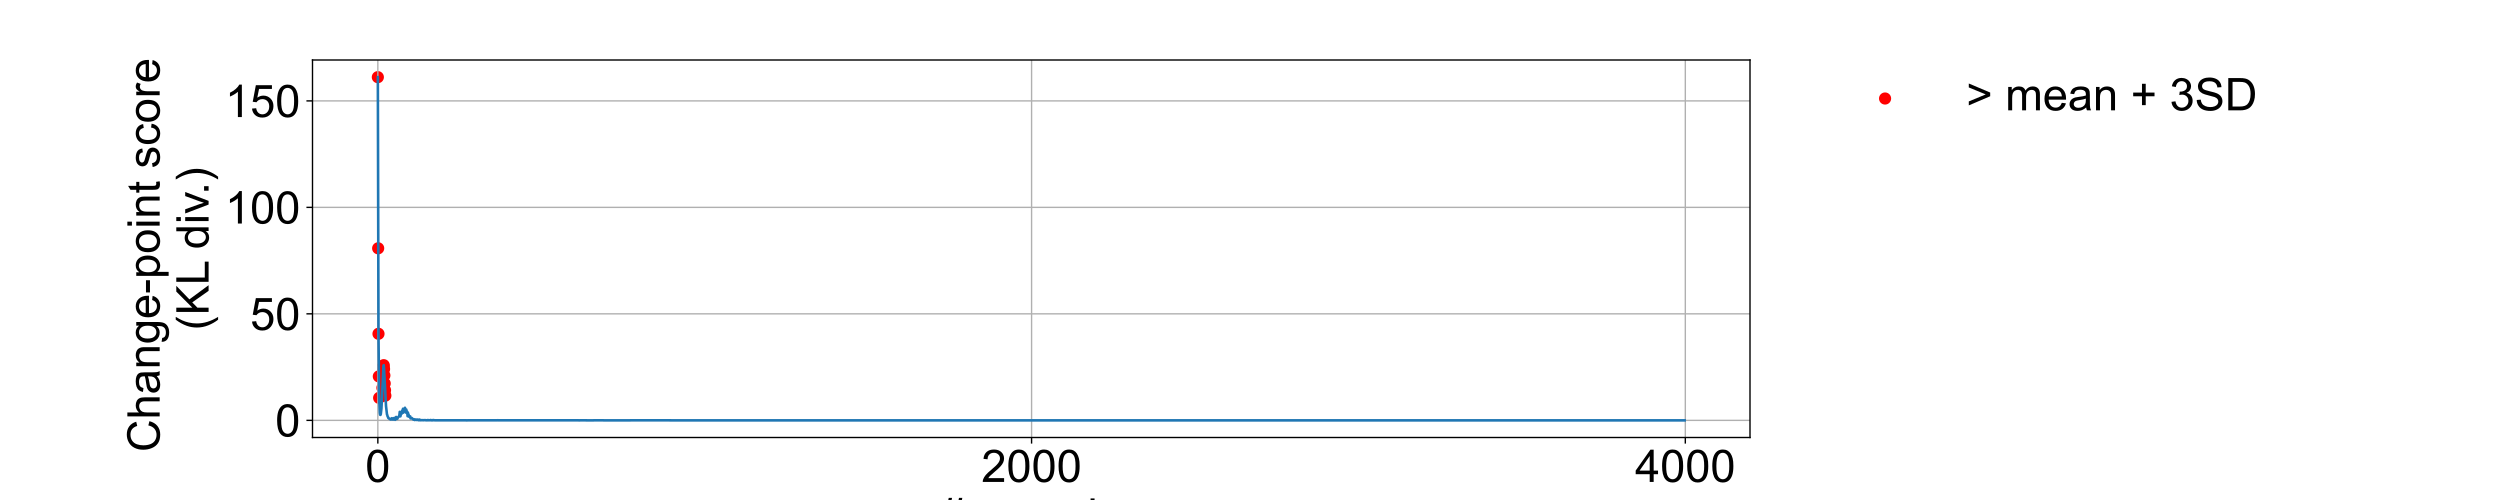
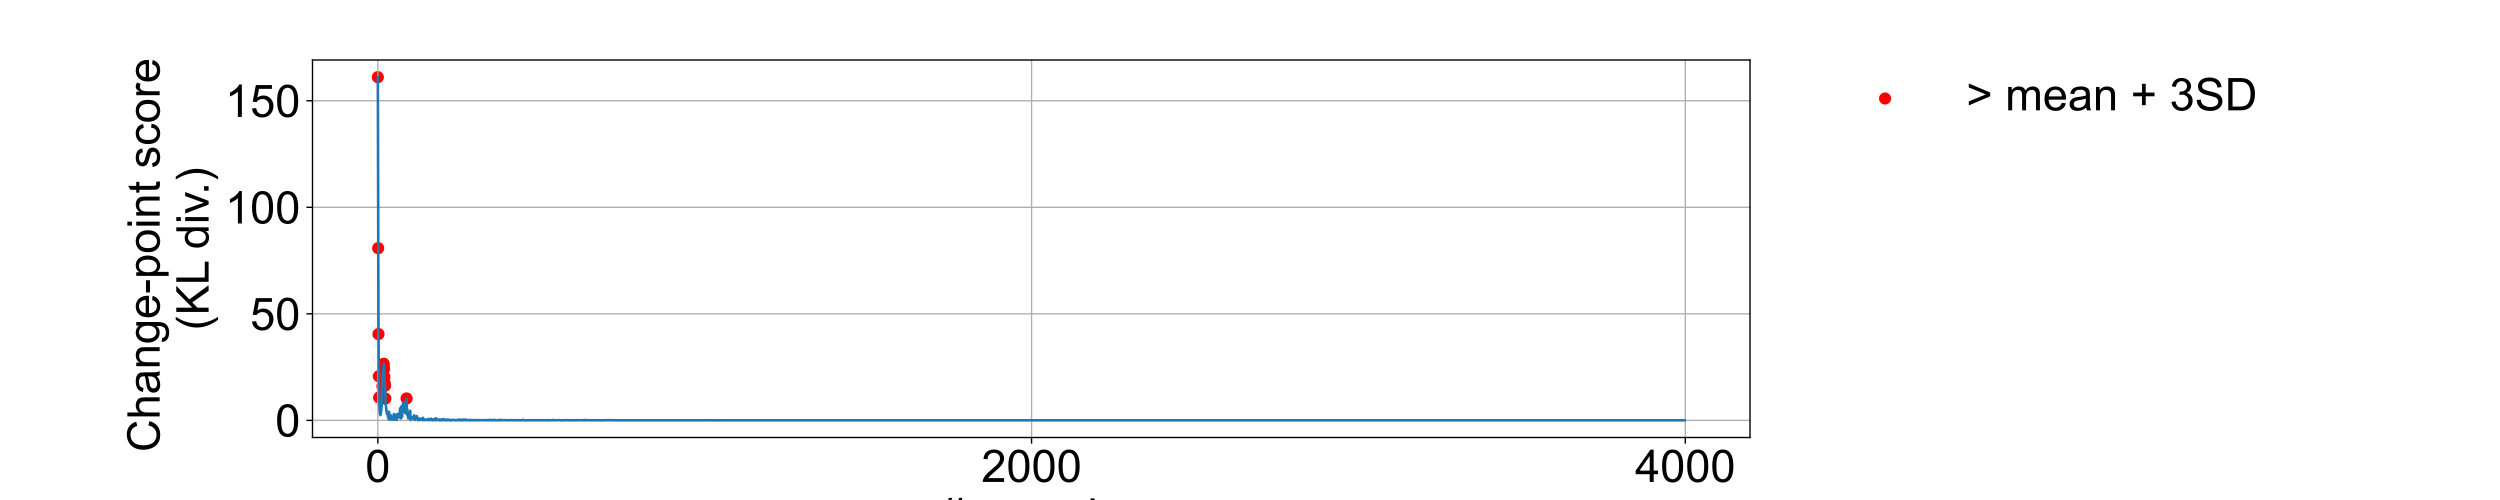
<svg xmlns="http://www.w3.org/2000/svg" xmlns:xlink="http://www.w3.org/1999/xlink" height="288pt" version="1.1" viewBox="0 0 1440 288" width="1440pt">
  <defs>
    <style type="text/css">
*{stroke-linecap:butt;stroke-linejoin:round;}
  </style>
  </defs>
  <g id="figure_1">
    <g id="patch_1">
      <path d="M 0 288  L 1440 288  L 1440 0  L 0 0  z " style="fill:#ffffff;" />
    </g>
    <g id="axes_1">
      <g id="patch_2">
        <path d="M 180 252  L 1008 252  L 1008 34.56  L 180 34.56  z " style="fill:#ffffff;" />
      </g>
      <g id="PathCollection_1">
        <defs>
-           <path d="M 0 3  C 0.796 3 1.559 2.684 2.121 2.121  C 2.684 1.559 3 0.796 3 0  C 3 -0.796 2.684 -1.559 2.121 -2.121  C 1.559 -2.684 0.796 -3 0 -3  C -0.796 -3 -1.559 -2.684 -2.121 -2.121  C -2.684 -1.559 -3 -0.796 -3 0  C -3 0.796 -2.684 1.559 -2.121 2.121  C -1.559 2.684 -0.796 3 0 3  z " id="m1f4deee5d9" style="stroke:#ff0000;" />
+           <path d="M 0 3  C 0.796 3 1.559 2.684 2.121 2.121  C 2.684 1.559 3 0.796 3 0  C 3 -0.796 2.684 -1.559 2.121 -2.121  C 1.559 -2.684 0.796 -3 0 -3  C -0.796 -3 -1.559 -2.684 -2.121 -2.121  C -2.684 -1.559 -3 -0.796 -3 0  C -3 0.796 -2.684 1.559 -2.121 2.121  C -1.559 2.684 -0.796 3 0 3  z " id="m6c3c8e8c90" style="stroke:#ff0000;" />
        </defs>
-         <g clip-path="url(#p68d22c31be)">
-           <use style="fill:#ff0000;stroke:#ff0000;" x="217.636" xlink:href="#m1f4deee5d9" y="44.444" />
-           <use style="fill:#ff0000;stroke:#ff0000;" x="217.825" xlink:href="#m1f4deee5d9" y="143.018" />
-           <use style="fill:#ff0000;stroke:#ff0000;" x="218.013" xlink:href="#m1f4deee5d9" y="192.266" />
-           <use style="fill:#ff0000;stroke:#ff0000;" x="218.201" xlink:href="#m1f4deee5d9" y="216.808" />
-           <use style="fill:#ff0000;stroke:#ff0000;" x="218.389" xlink:href="#m1f4deee5d9" y="229.186" />
-           <use style="fill:#ff0000;stroke:#ff0000;" x="220.084" xlink:href="#m1f4deee5d9" y="227.926" />
-           <use style="fill:#ff0000;stroke:#ff0000;" x="220.272" xlink:href="#m1f4deee5d9" y="223.402" />
-           <use style="fill:#ff0000;stroke:#ff0000;" x="220.461" xlink:href="#m1f4deee5d9" y="217.902" />
-           <use style="fill:#ff0000;stroke:#ff0000;" x="220.649" xlink:href="#m1f4deee5d9" y="213.09" />
-           <use style="fill:#ff0000;stroke:#ff0000;" x="220.837" xlink:href="#m1f4deee5d9" y="210.778" />
-           <use style="fill:#ff0000;stroke:#ff0000;" x="221.025" xlink:href="#m1f4deee5d9" y="210.352" />
-           <use style="fill:#ff0000;stroke:#ff0000;" x="221.214" xlink:href="#m1f4deee5d9" y="212.562" />
-           <use style="fill:#ff0000;stroke:#ff0000;" x="221.402" xlink:href="#m1f4deee5d9" y="216.247" />
-           <use style="fill:#ff0000;stroke:#ff0000;" x="221.59" xlink:href="#m1f4deee5d9" y="220.877" />
-           <use style="fill:#ff0000;stroke:#ff0000;" x="221.778" xlink:href="#m1f4deee5d9" y="224.738" />
-           <use style="fill:#ff0000;stroke:#ff0000;" x="221.967" xlink:href="#m1f4deee5d9" y="227.887" />
+         <g clip-path="url(#p36cbaf85c1)">
+           <use style="fill:#ff0000;stroke:#ff0000;" x="217.636" xlink:href="#m6c3c8e8c90" y="44.444" />
+           <use style="fill:#ff0000;stroke:#ff0000;" x="217.825" xlink:href="#m6c3c8e8c90" y="142.935" />
+           <use style="fill:#ff0000;stroke:#ff0000;" x="218.013" xlink:href="#m6c3c8e8c90" y="192.443" />
+           <use style="fill:#ff0000;stroke:#ff0000;" x="218.201" xlink:href="#m6c3c8e8c90" y="216.725" />
+           <use style="fill:#ff0000;stroke:#ff0000;" x="218.389" xlink:href="#m6c3c8e8c90" y="228.994" />
+           <use style="fill:#ff0000;stroke:#ff0000;" x="220.084" xlink:href="#m6c3c8e8c90" y="229.238" />
+           <use style="fill:#ff0000;stroke:#ff0000;" x="220.272" xlink:href="#m6c3c8e8c90" y="222.426" />
+           <use style="fill:#ff0000;stroke:#ff0000;" x="220.461" xlink:href="#m6c3c8e8c90" y="214.33" />
+           <use style="fill:#ff0000;stroke:#ff0000;" x="220.649" xlink:href="#m6c3c8e8c90" y="213.734" />
+           <use style="fill:#ff0000;stroke:#ff0000;" x="220.837" xlink:href="#m6c3c8e8c90" y="210.838" />
+           <use style="fill:#ff0000;stroke:#ff0000;" x="221.025" xlink:href="#m6c3c8e8c90" y="209.532" />
+           <use style="fill:#ff0000;stroke:#ff0000;" x="221.214" xlink:href="#m6c3c8e8c90" y="212.41" />
+           <use style="fill:#ff0000;stroke:#ff0000;" x="221.402" xlink:href="#m6c3c8e8c90" y="217.112" />
+           <use style="fill:#ff0000;stroke:#ff0000;" x="221.59" xlink:href="#m6c3c8e8c90" y="220.729" />
+           <use style="fill:#ff0000;stroke:#ff0000;" x="221.778" xlink:href="#m6c3c8e8c90" y="222.172" />
+           <use style="fill:#ff0000;stroke:#ff0000;" x="221.967" xlink:href="#m6c3c8e8c90" y="229.56" />
+           <use style="fill:#ff0000;stroke:#ff0000;" x="234.205" xlink:href="#m6c3c8e8c90" y="229.518" />
        </g>
      </g>
      <g id="matplotlib.axis_1">
        <g id="xtick_1">
          <g id="line2d_1">
-             <path clip-path="url(#p68d22c31be)" d="M 217.636 252  L 217.636 34.56  " style="fill:none;stroke:#b0b0b0;stroke-linecap:square;stroke-width:0.8;" />
+             <path clip-path="url(#p36cbaf85c1)" d="M 217.636 252  L 217.636 34.56  " style="fill:none;stroke:#b0b0b0;stroke-linecap:square;stroke-width:0.8;" />
          </g>
          <g id="line2d_2">
            <defs>
-               <path d="M 0 0  L 0 3.5  " id="m9a2e976375" style="stroke:#000000;stroke-width:0.8;" />
-             </defs>
-             <g>
-               <use style="stroke:#000000;stroke-width:0.8;" x="217.636" xlink:href="#m9a2e976375" y="252" />
+               <path d="M 0 0  L 0 3.5  " id="mf95743e857" style="stroke:#000000;stroke-width:0.8;" />
+             </defs>
+             <g>
+               <use style="stroke:#000000;stroke-width:0.8;" x="217.636" xlink:href="#mf95743e857" y="252" />
            </g>
          </g>
          <g id="text_1">
            <defs>
              <path d="M 4.156 35.297  Q 4.156 48 6.766 55.734  Q 9.375 63.484 14.516 67.672  Q 19.672 71.875 27.484 71.875  Q 33.25 71.875 37.594 69.547  Q 41.938 67.234 44.766 62.859  Q 47.609 58.5 49.219 52.219  Q 50.828 45.953 50.828 35.297  Q 50.828 22.703 48.234 14.969  Q 45.656 7.234 40.5 3  Q 35.359 -1.219 27.484 -1.219  Q 17.141 -1.219 11.234 6.203  Q 4.156 15.141 4.156 35.297  z M 13.188 35.297  Q 13.188 17.672 17.312 11.828  Q 21.438 6 27.484 6  Q 33.547 6 37.672 11.859  Q 41.797 17.719 41.797 35.297  Q 41.797 52.984 37.672 58.781  Q 33.547 64.594 27.391 64.594  Q 21.344 64.594 17.719 59.469  Q 13.188 52.938 13.188 35.297  z " id="ArialMT-48" />
            </defs>
            <g transform="translate(210.4071 277.6103)scale(0.26 -0.26)">
              <use xlink:href="#ArialMT-48" />
            </g>
          </g>
        </g>
        <g id="xtick_2">
          <g id="line2d_3">
-             <path clip-path="url(#p68d22c31be)" d="M 594.188 252  L 594.188 34.56  " style="fill:none;stroke:#b0b0b0;stroke-linecap:square;stroke-width:0.8;" />
+             <path clip-path="url(#p36cbaf85c1)" d="M 594.188 252  L 594.188 34.56  " style="fill:none;stroke:#b0b0b0;stroke-linecap:square;stroke-width:0.8;" />
          </g>
          <g id="line2d_4">
            <g>
-               <use style="stroke:#000000;stroke-width:0.8;" x="594.188" xlink:href="#m9a2e976375" y="252" />
+               <use style="stroke:#000000;stroke-width:0.8;" x="594.188" xlink:href="#mf95743e857" y="252" />
            </g>
          </g>
          <g id="text_2">
            <defs>
              <path d="M 50.344 8.453  L 50.344 0  L 3.031 0  Q 2.938 3.172 4.047 6.109  Q 5.859 10.938 9.828 15.625  Q 13.812 20.312 21.344 26.469  Q 33.016 36.031 37.109 41.625  Q 41.219 47.219 41.219 52.203  Q 41.219 57.422 37.469 61  Q 33.734 64.594 27.734 64.594  Q 21.391 64.594 17.578 60.781  Q 13.766 56.984 13.719 50.25  L 4.688 51.172  Q 5.609 61.281 11.656 66.578  Q 17.719 71.875 27.938 71.875  Q 38.234 71.875 44.234 66.156  Q 50.25 60.453 50.25 52  Q 50.25 47.703 48.484 43.547  Q 46.734 39.406 42.656 34.812  Q 38.578 30.219 29.109 22.219  Q 21.188 15.578 18.938 13.203  Q 16.703 10.844 15.234 8.453  z " id="ArialMT-50" />
            </defs>
            <g transform="translate(565.2714 277.6103)scale(0.26 -0.26)">
              <use xlink:href="#ArialMT-50" />
              <use x="55.615" xlink:href="#ArialMT-48" />
              <use x="111.23" xlink:href="#ArialMT-48" />
              <use x="166.846" xlink:href="#ArialMT-48" />
            </g>
          </g>
        </g>
        <g id="xtick_3">
          <g id="line2d_5">
-             <path clip-path="url(#p68d22c31be)" d="M 970.74 252  L 970.74 34.56  " style="fill:none;stroke:#b0b0b0;stroke-linecap:square;stroke-width:0.8;" />
+             <path clip-path="url(#p36cbaf85c1)" d="M 970.74 252  L 970.74 34.56  " style="fill:none;stroke:#b0b0b0;stroke-linecap:square;stroke-width:0.8;" />
          </g>
          <g id="line2d_6">
            <g>
-               <use style="stroke:#000000;stroke-width:0.8;" x="970.74" xlink:href="#m9a2e976375" y="252" />
+               <use style="stroke:#000000;stroke-width:0.8;" x="970.74" xlink:href="#mf95743e857" y="252" />
            </g>
          </g>
          <g id="text_3">
            <defs>
              <path d="M 32.328 0  L 32.328 17.141  L 1.266 17.141  L 1.266 25.203  L 33.938 71.578  L 41.109 71.578  L 41.109 25.203  L 50.781 25.203  L 50.781 17.141  L 41.109 17.141  L 41.109 0  z M 32.328 25.203  L 32.328 57.469  L 9.906 25.203  z " id="ArialMT-52" />
            </defs>
            <g transform="translate(941.8233 277.6103)scale(0.26 -0.26)">
              <use xlink:href="#ArialMT-52" />
              <use x="55.615" xlink:href="#ArialMT-48" />
              <use x="111.23" xlink:href="#ArialMT-48" />
              <use x="166.846" xlink:href="#ArialMT-48" />
            </g>
          </g>
        </g>
        <g id="text_4">
          <defs>
            <path d="M 5.031 -1.219  L 9.281 19.578  L 1.031 19.578  L 1.031 26.859  L 10.75 26.859  L 14.359 44.578  L 1.031 44.578  L 1.031 51.859  L 15.828 51.859  L 20.062 72.797  L 27.391 72.797  L 23.141 51.859  L 38.531 51.859  L 42.781 72.797  L 50.141 72.797  L 45.906 51.859  L 54.344 51.859  L 54.344 44.578  L 44.438 44.578  L 40.766 26.859  L 54.344 26.859  L 54.344 19.578  L 39.312 19.578  L 35.062 -1.219  L 27.734 -1.219  L 31.938 19.578  L 16.609 19.578  L 12.359 -1.219  z M 18.062 26.859  L 33.406 26.859  L 37.062 44.578  L 21.688 44.578  z " id="ArialMT-35" />
            <path id="ArialMT-32" />
            <path d="M 3.078 15.484  L 11.766 16.844  Q 12.5 11.625 15.844 8.844  Q 19.188 6.062 25.203 6.062  Q 31.25 6.062 34.172 8.516  Q 37.109 10.984 37.109 14.312  Q 37.109 17.281 34.516 19  Q 32.719 20.172 25.531 21.969  Q 15.875 24.422 12.141 26.203  Q 8.406 27.984 6.469 31.125  Q 4.547 34.281 4.547 38.094  Q 4.547 41.547 6.125 44.5  Q 7.719 47.469 10.453 49.422  Q 12.5 50.922 16.031 51.969  Q 19.578 53.031 23.641 53.031  Q 29.734 53.031 34.344 51.266  Q 38.969 49.516 41.156 46.5  Q 43.359 43.5 44.188 38.484  L 35.594 37.312  Q 35.016 41.312 32.203 43.547  Q 29.391 45.797 24.266 45.797  Q 18.219 45.797 15.625 43.797  Q 13.031 41.797 13.031 39.109  Q 13.031 37.406 14.109 36.031  Q 15.188 34.625 17.484 33.688  Q 18.797 33.203 25.25 31.453  Q 34.578 28.953 38.25 27.359  Q 41.938 25.781 44.031 22.75  Q 46.141 19.734 46.141 15.234  Q 46.141 10.844 43.578 6.953  Q 41.016 3.078 36.172 0.953  Q 31.344 -1.172 25.25 -1.172  Q 15.141 -1.172 9.844 3.031  Q 4.547 7.234 3.078 15.484  z " id="ArialMT-115" />
            <path d="M 40.438 6.391  Q 35.547 2.25 31.031 0.531  Q 26.516 -1.172 21.344 -1.172  Q 12.797 -1.172 8.203 3  Q 3.609 7.172 3.609 13.672  Q 3.609 17.484 5.344 20.625  Q 7.078 23.781 9.891 25.688  Q 12.703 27.594 16.219 28.562  Q 18.797 29.25 24.031 29.891  Q 34.672 31.156 39.703 32.906  Q 39.75 34.719 39.75 35.203  Q 39.75 40.578 37.25 42.781  Q 33.891 45.75 27.25 45.75  Q 21.047 45.75 18.094 43.578  Q 15.141 41.406 13.719 35.891  L 5.125 37.062  Q 6.297 42.578 8.984 45.969  Q 11.672 49.359 16.75 51.188  Q 21.828 53.031 28.516 53.031  Q 35.156 53.031 39.297 51.469  Q 43.453 49.906 45.406 47.531  Q 47.359 45.172 48.141 41.547  Q 48.578 39.312 48.578 33.453  L 48.578 21.734  Q 48.578 9.469 49.141 6.219  Q 49.703 2.984 51.375 0  L 42.188 0  Q 40.828 2.734 40.438 6.391  z M 39.703 26.031  Q 34.906 24.078 25.344 22.703  Q 19.922 21.922 17.672 20.938  Q 15.438 19.969 14.203 18.094  Q 12.984 16.219 12.984 13.922  Q 12.984 10.406 15.641 8.062  Q 18.312 5.719 23.438 5.719  Q 28.516 5.719 32.469 7.938  Q 36.422 10.156 38.281 14.016  Q 39.703 17 39.703 22.797  z " id="ArialMT-97" />
            <path d="M 6.594 0  L 6.594 51.859  L 14.453 51.859  L 14.453 44.578  Q 16.891 48.391 20.938 50.703  Q 25 53.031 30.172 53.031  Q 35.938 53.031 39.625 50.641  Q 43.312 48.25 44.828 43.953  Q 50.984 53.031 60.844 53.031  Q 68.562 53.031 72.703 48.75  Q 76.859 44.484 76.859 35.594  L 76.859 0  L 68.109 0  L 68.109 32.672  Q 68.109 37.938 67.25 40.25  Q 66.406 42.578 64.156 43.984  Q 61.922 45.406 58.891 45.406  Q 53.422 45.406 49.797 41.766  Q 46.188 38.141 46.188 30.125  L 46.188 0  L 37.406 0  L 37.406 33.688  Q 37.406 39.547 35.25 42.469  Q 33.109 45.406 28.219 45.406  Q 24.516 45.406 21.359 43.453  Q 18.219 41.5 16.797 37.734  Q 15.375 33.984 15.375 26.906  L 15.375 0  z " id="ArialMT-109" />
            <path d="M 6.594 -19.875  L 6.594 51.859  L 14.594 51.859  L 14.594 45.125  Q 17.438 49.078 21 51.047  Q 24.562 53.031 29.641 53.031  Q 36.281 53.031 41.359 49.609  Q 46.438 46.188 49.016 39.953  Q 51.609 33.734 51.609 26.312  Q 51.609 18.359 48.75 11.984  Q 45.906 5.609 40.453 2.219  Q 35.016 -1.172 29 -1.172  Q 24.609 -1.172 21.109 0.688  Q 17.625 2.547 15.375 5.375  L 15.375 -19.875  z M 14.547 25.641  Q 14.547 15.625 18.594 10.844  Q 22.656 6.062 28.422 6.062  Q 34.281 6.062 38.453 11.016  Q 42.625 15.969 42.625 26.375  Q 42.625 36.281 38.547 41.203  Q 34.469 46.141 28.812 46.141  Q 23.188 46.141 18.859 40.891  Q 14.547 35.641 14.547 25.641  z " id="ArialMT-112" />
            <path d="M 6.391 0  L 6.391 71.578  L 15.188 71.578  L 15.188 0  z " id="ArialMT-108" />
            <path d="M 42.094 16.703  L 51.172 15.578  Q 49.031 7.625 43.219 3.219  Q 37.406 -1.172 28.375 -1.172  Q 17 -1.172 10.328 5.828  Q 3.656 12.844 3.656 25.484  Q 3.656 38.578 10.391 45.797  Q 17.141 53.031 27.875 53.031  Q 38.281 53.031 44.875 45.953  Q 51.469 38.875 51.469 26.031  Q 51.469 25.25 51.422 23.688  L 12.75 23.688  Q 13.234 15.141 17.578 10.594  Q 21.922 6.062 28.422 6.062  Q 33.25 6.062 36.672 8.594  Q 40.094 11.141 42.094 16.703  z M 13.234 30.906  L 42.188 30.906  Q 41.609 37.453 38.875 40.719  Q 34.672 45.797 27.984 45.797  Q 21.922 45.797 17.797 41.75  Q 13.672 37.703 13.234 30.906  z " id="ArialMT-101" />
          </defs>
          <g transform="translate(541.2545 305.705)scale(0.26 -0.26)">
            <use xlink:href="#ArialMT-35" />
            <use x="55.615" xlink:href="#ArialMT-32" />
            <use x="83.398" xlink:href="#ArialMT-115" />
            <use x="133.398" xlink:href="#ArialMT-97" />
            <use x="189.014" xlink:href="#ArialMT-109" />
            <use x="272.314" xlink:href="#ArialMT-112" />
            <use x="327.93" xlink:href="#ArialMT-108" />
            <use x="350.146" xlink:href="#ArialMT-101" />
          </g>
        </g>
      </g>
      <g id="matplotlib.axis_2">
        <g id="ytick_1">
          <g id="line2d_7">
-             <path clip-path="url(#p68d22c31be)" d="M 180 242.116  L 1008 242.116  " style="fill:none;stroke:#b0b0b0;stroke-linecap:square;stroke-width:0.8;" />
+             <path clip-path="url(#p36cbaf85c1)" d="M 180 242.116  L 1008 242.116  " style="fill:none;stroke:#b0b0b0;stroke-linecap:square;stroke-width:0.8;" />
          </g>
          <g id="line2d_8">
            <defs>
-               <path d="M 0 0  L -3.5 0  " id="m84d2c1499a" style="stroke:#000000;stroke-width:0.8;" />
-             </defs>
-             <g>
-               <use style="stroke:#000000;stroke-width:0.8;" x="180" xlink:href="#m84d2c1499a" y="242.116" />
+               <path d="M 0 0  L -3.5 0  " id="mb581011df8" style="stroke:#000000;stroke-width:0.8;" />
+             </defs>
+             <g>
+               <use style="stroke:#000000;stroke-width:0.8;" x="180" xlink:href="#mb581011df8" y="242.116" />
            </g>
          </g>
          <g id="text_5">
            <g transform="translate(158.5416 251.4215)scale(0.26 -0.26)">
              <use xlink:href="#ArialMT-48" />
            </g>
          </g>
        </g>
        <g id="ytick_2">
          <g id="line2d_9">
-             <path clip-path="url(#p68d22c31be)" d="M 180 180.781  L 1008 180.781  " style="fill:none;stroke:#b0b0b0;stroke-linecap:square;stroke-width:0.8;" />
+             <path clip-path="url(#p36cbaf85c1)" d="M 180 180.76  L 1008 180.76  " style="fill:none;stroke:#b0b0b0;stroke-linecap:square;stroke-width:0.8;" />
          </g>
          <g id="line2d_10">
            <g>
-               <use style="stroke:#000000;stroke-width:0.8;" x="180" xlink:href="#m84d2c1499a" y="180.781" />
+               <use style="stroke:#000000;stroke-width:0.8;" x="180" xlink:href="#mb581011df8" y="180.76" />
            </g>
          </g>
          <g id="text_6">
            <defs>
              <path d="M 4.156 18.75  L 13.375 19.531  Q 14.406 12.797 18.141 9.391  Q 21.875 6 27.156 6  Q 33.5 6 37.891 10.781  Q 42.281 15.578 42.281 23.484  Q 42.281 31 38.062 35.344  Q 33.844 39.703 27 39.703  Q 22.75 39.703 19.328 37.766  Q 15.922 35.844 13.969 32.766  L 5.719 33.844  L 12.641 70.609  L 48.25 70.609  L 48.25 62.203  L 19.672 62.203  L 15.828 42.969  Q 22.266 47.469 29.344 47.469  Q 38.719 47.469 45.156 40.969  Q 51.609 34.469 51.609 24.266  Q 51.609 14.547 45.953 7.469  Q 39.062 -1.219 27.156 -1.219  Q 17.391 -1.219 11.203 4.25  Q 5.031 9.719 4.156 18.75  z " id="ArialMT-53" />
            </defs>
-             <g transform="translate(144.0831 190.0863)scale(0.26 -0.26)">
+             <g transform="translate(144.0831 190.0652)scale(0.26 -0.26)">
              <use xlink:href="#ArialMT-53" />
              <use x="55.615" xlink:href="#ArialMT-48" />
            </g>
          </g>
        </g>
        <g id="ytick_3">
          <g id="line2d_11">
-             <path clip-path="url(#p68d22c31be)" d="M 180 119.446  L 1008 119.446  " style="fill:none;stroke:#b0b0b0;stroke-linecap:square;stroke-width:0.8;" />
+             <path clip-path="url(#p36cbaf85c1)" d="M 180 119.404  L 1008 119.404  " style="fill:none;stroke:#b0b0b0;stroke-linecap:square;stroke-width:0.8;" />
          </g>
          <g id="line2d_12">
            <g>
-               <use style="stroke:#000000;stroke-width:0.8;" x="180" xlink:href="#m84d2c1499a" y="119.446" />
+               <use style="stroke:#000000;stroke-width:0.8;" x="180" xlink:href="#mb581011df8" y="119.404" />
            </g>
          </g>
          <g id="text_7">
            <defs>
              <path d="M 37.25 0  L 28.469 0  L 28.469 56  Q 25.297 52.984 20.141 49.953  Q 14.984 46.922 10.891 45.406  L 10.891 53.906  Q 18.266 57.375 23.781 62.297  Q 29.297 67.234 31.594 71.875  L 37.25 71.875  z " id="ArialMT-49" />
            </defs>
-             <g transform="translate(129.6247 128.7511)scale(0.26 -0.26)">
+             <g transform="translate(129.6247 128.7089)scale(0.26 -0.26)">
              <use xlink:href="#ArialMT-49" />
              <use x="55.615" xlink:href="#ArialMT-48" />
              <use x="111.23" xlink:href="#ArialMT-48" />
            </g>
          </g>
        </g>
        <g id="ytick_4">
          <g id="line2d_13">
-             <path clip-path="url(#p68d22c31be)" d="M 180 58.111  L 1008 58.111  " style="fill:none;stroke:#b0b0b0;stroke-linecap:square;stroke-width:0.8;" />
+             <path clip-path="url(#p36cbaf85c1)" d="M 180 58.047  L 1008 58.047  " style="fill:none;stroke:#b0b0b0;stroke-linecap:square;stroke-width:0.8;" />
          </g>
          <g id="line2d_14">
            <g>
-               <use style="stroke:#000000;stroke-width:0.8;" x="180" xlink:href="#m84d2c1499a" y="58.111" />
+               <use style="stroke:#000000;stroke-width:0.8;" x="180" xlink:href="#mb581011df8" y="58.047" />
            </g>
          </g>
          <g id="text_8">
-             <g transform="translate(129.6247 67.41591)scale(0.26 -0.26)">
+             <g transform="translate(129.6247 67.35266)scale(0.26 -0.26)">
              <use xlink:href="#ArialMT-49" />
              <use x="55.615" xlink:href="#ArialMT-53" />
              <use x="111.23" xlink:href="#ArialMT-48" />
            </g>
          </g>
        </g>
        <g id="text_9">
          <defs>
            <path d="M 58.797 25.094  L 68.266 22.703  Q 65.281 11.031 57.547 4.906  Q 49.812 -1.219 38.625 -1.219  Q 27.047 -1.219 19.797 3.484  Q 12.547 8.203 8.766 17.141  Q 4.984 26.078 4.984 36.328  Q 4.984 47.516 9.25 55.828  Q 13.531 64.156 21.406 68.469  Q 29.297 72.797 38.766 72.797  Q 49.516 72.797 56.828 67.328  Q 64.156 61.859 67.047 51.953  L 57.719 49.75  Q 55.219 57.562 50.484 61.125  Q 45.75 64.703 38.578 64.703  Q 30.328 64.703 24.781 60.734  Q 19.234 56.781 16.984 50.109  Q 14.75 43.453 14.75 36.375  Q 14.75 27.25 17.406 20.438  Q 20.062 13.625 25.672 10.25  Q 31.297 6.891 37.844 6.891  Q 45.797 6.891 51.312 11.469  Q 56.844 16.062 58.797 25.094  z " id="ArialMT-67" />
            <path d="M 6.594 0  L 6.594 71.578  L 15.375 71.578  L 15.375 45.906  Q 21.531 53.031 30.906 53.031  Q 36.672 53.031 40.922 50.75  Q 45.172 48.484 47 44.484  Q 48.828 40.484 48.828 32.859  L 48.828 0  L 40.047 0  L 40.047 32.859  Q 40.047 39.453 37.188 42.453  Q 34.328 45.453 29.109 45.453  Q 25.203 45.453 21.75 43.422  Q 18.312 41.406 16.844 37.938  Q 15.375 34.469 15.375 28.375  L 15.375 0  z " id="ArialMT-104" />
            <path d="M 6.594 0  L 6.594 51.859  L 14.5 51.859  L 14.5 44.484  Q 20.219 53.031 31 53.031  Q 35.688 53.031 39.625 51.344  Q 43.562 49.656 45.516 46.922  Q 47.469 44.188 48.25 40.438  Q 48.734 37.984 48.734 31.891  L 48.734 0  L 39.938 0  L 39.938 31.547  Q 39.938 36.922 38.906 39.578  Q 37.891 42.234 35.281 43.812  Q 32.672 45.406 29.156 45.406  Q 23.531 45.406 19.453 41.844  Q 15.375 38.281 15.375 28.328  L 15.375 0  z " id="ArialMT-110" />
            <path d="M 4.984 -4.297  L 13.531 -5.562  Q 14.062 -9.516 16.5 -11.328  Q 19.781 -13.766 25.438 -13.766  Q 31.547 -13.766 34.859 -11.328  Q 38.188 -8.891 39.359 -4.5  Q 40.047 -1.812 39.984 6.781  Q 34.234 0 25.641 0  Q 14.938 0 9.078 7.719  Q 3.219 15.438 3.219 26.219  Q 3.219 33.641 5.906 39.906  Q 8.594 46.188 13.688 49.609  Q 18.797 53.031 25.688 53.031  Q 34.859 53.031 40.828 45.609  L 40.828 51.859  L 48.922 51.859  L 48.922 7.031  Q 48.922 -5.078 46.453 -10.125  Q 44 -15.188 38.641 -18.109  Q 33.297 -21.047 25.484 -21.047  Q 16.219 -21.047 10.5 -16.875  Q 4.781 -12.703 4.984 -4.297  z M 12.25 26.859  Q 12.25 16.656 16.297 11.969  Q 20.359 7.281 26.469 7.281  Q 32.516 7.281 36.609 11.938  Q 40.719 16.609 40.719 26.562  Q 40.719 36.078 36.5 40.906  Q 32.281 45.75 26.312 45.75  Q 20.453 45.75 16.344 40.984  Q 12.25 36.234 12.25 26.859  z " id="ArialMT-103" />
            <path d="M 3.172 21.484  L 3.172 30.328  L 30.172 30.328  L 30.172 21.484  z " id="ArialMT-45" />
            <path d="M 3.328 25.922  Q 3.328 40.328 11.328 47.266  Q 18.016 53.031 27.641 53.031  Q 38.328 53.031 45.109 46.016  Q 51.906 39.016 51.906 26.656  Q 51.906 16.656 48.906 10.906  Q 45.906 5.172 40.156 2  Q 34.422 -1.172 27.641 -1.172  Q 16.75 -1.172 10.031 5.812  Q 3.328 12.797 3.328 25.922  z M 12.359 25.922  Q 12.359 15.969 16.703 11.016  Q 21.047 6.062 27.641 6.062  Q 34.188 6.062 38.531 11.031  Q 42.875 16.016 42.875 26.219  Q 42.875 35.844 38.5 40.797  Q 34.125 45.75 27.641 45.75  Q 21.047 45.75 16.703 40.812  Q 12.359 35.891 12.359 25.922  z " id="ArialMT-111" />
            <path d="M 6.641 61.469  L 6.641 71.578  L 15.438 71.578  L 15.438 61.469  z M 6.641 0  L 6.641 51.859  L 15.438 51.859  L 15.438 0  z " id="ArialMT-105" />
            <path d="M 25.781 7.859  L 27.047 0.094  Q 23.344 -0.688 20.406 -0.688  Q 15.625 -0.688 12.984 0.828  Q 10.359 2.344 9.281 4.812  Q 8.203 7.281 8.203 15.188  L 8.203 45.016  L 1.766 45.016  L 1.766 51.859  L 8.203 51.859  L 8.203 64.703  L 16.938 69.969  L 16.938 51.859  L 25.781 51.859  L 25.781 45.016  L 16.938 45.016  L 16.938 14.703  Q 16.938 10.938 17.406 9.859  Q 17.875 8.797 18.922 8.156  Q 19.969 7.516 21.922 7.516  Q 23.391 7.516 25.781 7.859  z " id="ArialMT-116" />
            <path d="M 40.438 19  L 49.078 17.875  Q 47.656 8.938 41.812 3.875  Q 35.984 -1.172 27.484 -1.172  Q 16.844 -1.172 10.375 5.781  Q 3.906 12.75 3.906 25.734  Q 3.906 34.125 6.688 40.422  Q 9.469 46.734 15.156 49.875  Q 20.844 53.031 27.547 53.031  Q 35.984 53.031 41.359 48.75  Q 46.734 44.484 48.25 36.625  L 39.703 35.297  Q 38.484 40.531 35.375 43.156  Q 32.281 45.797 27.875 45.797  Q 21.234 45.797 17.078 41.031  Q 12.938 36.281 12.938 25.984  Q 12.938 15.531 16.938 10.797  Q 20.953 6.062 27.391 6.062  Q 32.562 6.062 36.031 9.234  Q 39.5 12.406 40.438 19  z " id="ArialMT-99" />
            <path d="M 6.5 0  L 6.5 51.859  L 14.406 51.859  L 14.406 44  Q 17.438 49.516 20 51.266  Q 22.562 53.031 25.641 53.031  Q 30.078 53.031 34.672 50.203  L 31.641 42.047  Q 28.422 43.953 25.203 43.953  Q 22.312 43.953 20.016 42.219  Q 17.719 40.484 16.75 37.406  Q 15.281 32.719 15.281 27.156  L 15.281 0  z " id="ArialMT-114" />
          </defs>
          <g transform="translate(91.96769 260.3409)rotate(-90)scale(0.26 -0.26)">
            <use xlink:href="#ArialMT-67" />
            <use x="72.217" xlink:href="#ArialMT-104" />
            <use x="127.832" xlink:href="#ArialMT-97" />
            <use x="183.447" xlink:href="#ArialMT-110" />
            <use x="239.062" xlink:href="#ArialMT-103" />
            <use x="294.678" xlink:href="#ArialMT-101" />
            <use x="350.293" xlink:href="#ArialMT-45" />
            <use x="383.594" xlink:href="#ArialMT-112" />
            <use x="439.209" xlink:href="#ArialMT-111" />
            <use x="494.824" xlink:href="#ArialMT-105" />
            <use x="517.041" xlink:href="#ArialMT-110" />
            <use x="572.656" xlink:href="#ArialMT-116" />
            <use x="600.439" xlink:href="#ArialMT-32" />
            <use x="628.223" xlink:href="#ArialMT-115" />
            <use x="678.223" xlink:href="#ArialMT-99" />
            <use x="728.223" xlink:href="#ArialMT-111" />
            <use x="783.838" xlink:href="#ArialMT-114" />
            <use x="817.139" xlink:href="#ArialMT-101" />
            <use x="872.754" xlink:href="#ArialMT-32" />
          </g>
          <defs>
            <path d="M 23.391 -21.047  Q 16.109 -11.859 11.078 0.438  Q 6.062 12.75 6.062 25.922  Q 6.062 37.547 9.812 48.188  Q 14.203 60.547 23.391 72.797  L 29.688 72.797  Q 23.781 62.641 21.875 58.297  Q 18.891 51.562 17.188 44.234  Q 15.094 35.109 15.094 25.875  Q 15.094 2.391 29.688 -21.047  z " id="ArialMT-40" />
            <path d="M 7.328 0  L 7.328 71.578  L 16.797 71.578  L 16.797 36.078  L 52.344 71.578  L 65.188 71.578  L 35.156 42.578  L 66.5 0  L 54 0  L 28.516 36.234  L 16.797 24.812  L 16.797 0  z " id="ArialMT-75" />
            <path d="M 7.328 0  L 7.328 71.578  L 16.797 71.578  L 16.797 8.453  L 52.047 8.453  L 52.047 0  z " id="ArialMT-76" />
            <path d="M 40.234 0  L 40.234 6.547  Q 35.297 -1.172 25.734 -1.172  Q 19.531 -1.172 14.328 2.25  Q 9.125 5.672 6.266 11.797  Q 3.422 17.922 3.422 25.875  Q 3.422 33.641 6 39.969  Q 8.594 46.297 13.766 49.656  Q 18.953 53.031 25.344 53.031  Q 30.031 53.031 33.688 51.047  Q 37.359 49.078 39.656 45.906  L 39.656 71.578  L 48.391 71.578  L 48.391 0  z M 12.453 25.875  Q 12.453 15.922 16.641 10.984  Q 20.844 6.062 26.562 6.062  Q 32.328 6.062 36.344 10.766  Q 40.375 15.484 40.375 25.141  Q 40.375 35.797 36.266 40.766  Q 32.172 45.75 26.172 45.75  Q 20.312 45.75 16.375 40.969  Q 12.453 36.188 12.453 25.875  z " id="ArialMT-100" />
            <path d="M 21 0  L 1.266 51.859  L 10.547 51.859  L 21.688 20.797  Q 23.484 15.766 25 10.359  Q 26.172 14.453 28.266 20.219  L 39.797 51.859  L 48.828 51.859  L 29.203 0  z " id="ArialMT-118" />
            <path d="M 9.078 0  L 9.078 10.016  L 19.094 10.016  L 19.094 0  z " id="ArialMT-46" />
            <path d="M 12.359 -21.047  L 6.062 -21.047  Q 20.656 2.391 20.656 25.875  Q 20.656 35.062 18.562 44.094  Q 16.891 51.422 13.922 58.156  Q 12.016 62.547 6.062 72.797  L 12.359 72.797  Q 21.531 60.547 25.922 48.188  Q 29.688 37.547 29.688 25.922  Q 29.688 12.75 24.625 0.438  Q 19.578 -11.859 12.359 -21.047  z " id="ArialMT-41" />
          </defs>
          <g transform="translate(120.1525 190.2323)rotate(-90)scale(0.26 -0.26)">
            <use xlink:href="#ArialMT-40" />
            <use x="33.301" xlink:href="#ArialMT-75" />
            <use x="100" xlink:href="#ArialMT-76" />
            <use x="151.865" xlink:href="#ArialMT-32" />
            <use x="179.648" xlink:href="#ArialMT-100" />
            <use x="235.264" xlink:href="#ArialMT-105" />
            <use x="257.48" xlink:href="#ArialMT-118" />
            <use x="300.105" xlink:href="#ArialMT-46" />
            <use x="327.889" xlink:href="#ArialMT-41" />
          </g>
        </g>
      </g>
      <g id="line2d_15">
-         <path clip-path="url(#p68d22c31be)" d="M 217.636 44.444  L 218.013 192.266  L 218.389 229.186  L 218.766 237.798  L 218.954 238.915  L 219.143 238.998  L 219.331 238.542  L 219.707 235.317  L 220.084 227.926  L 220.837 210.778  L 221.025 210.352  L 221.214 212.562  L 222.343 233.856  L 222.908 238.774  L 223.096 239.107  L 223.285 239.979  L 223.473 240.126  L 223.661 240.76  L 223.849 240.854  L 224.038 241.111  L 224.414 241.087  L 224.603 241.423  L 224.791 241.312  L 224.979 241.644  L 225.167 241.496  L 225.356 241.627  L 225.544 241.471  L 225.732 240.877  L 225.921 241.302  L 226.109 241.026  L 226.297 241.675  L 226.485 241.195  L 226.674 241.646  L 226.862 240.833  L 227.615 241.808  L 227.803 240.437  L 227.992 241.115  L 228.18 240.171  L 228.368 240.532  L 228.556 241.323  L 228.745 241.015  L 228.933 241.136  L 229.121 240.519  L 229.686 240.047  L 230.063 238.983  L 230.251 237.231  L 230.439 237.973  L 230.627 239.814  L 230.816 239.015  L 231.004 237.437  L 231.192 237.527  L 231.381 238.274  L 231.569 236.718  L 231.757 236.335  L 231.945 236.567  L 232.134 235.431  L 232.322 237.689  L 232.698 235.776  L 232.887 235.898  L 233.075 235.529  L 233.263 234.878  L 233.452 236.065  L 233.64 236.062  L 233.828 237.663  L 234.016 235.889  L 234.205 237.687  L 234.393 236.891  L 234.581 237.669  L 234.769 239.735  L 234.958 237.639  L 235.146 239.65  L 235.334 238.676  L 235.523 240  L 235.711 239.794  L 235.899 240.119  L 236.087 239.844  L 236.276 239.829  L 236.464 241.005  L 236.652 240.781  L 237.217 240.777  L 237.405 241.135  L 237.782 241.224  L 238.158 241.732  L 238.535 241.47  L 238.912 241.936  L 239.476 241.588  L 239.853 241.886  L 240.041 241.698  L 240.229 241.906  L 240.418 241.9  L 240.606 241.641  L 240.794 241.871  L 240.983 241.785  L 241.171 242.049  L 241.359 242.063  L 241.547 241.671  L 241.736 241.695  L 241.924 242.032  L 242.301 242.042  L 242.677 241.997  L 244.183 242.047  L 244.372 241.969  L 244.56 242.031  L 244.748 241.957  L 245.125 242.053  L 246.254 242.101  L 246.443 241.928  L 246.819 242.078  L 247.196 242.061  L 247.949 242.071  L 248.137 241.906  L 248.325 242.096  L 249.267 242.106  L 249.455 241.92  L 250.02 242.075  L 250.208 242.02  L 250.585 242.108  L 250.961 242.077  L 262.069 242.105  L 262.634 242.083  L 263.576 242.092  L 264.141 242.102  L 269.224 242.113  L 269.601 242.097  L 271.86 242.103  L 274.119 242.107  L 274.684 242.105  L 278.261 242.093  L 280.332 242.107  L 283.721 242.098  L 286.545 242.098  L 286.734 242.047  L 287.11 242.1  L 289.181 242.112  L 289.558 242.111  L 294.453 242.088  L 295.206 242.099  L 330.602 242.108  L 331.732 242.097  L 333.426 242.113  L 335.121 242.11  L 339.074 242.114  L 340.392 242.116  L 344.911 242.105  L 348.112 242.114  L 361.479 242.116  L 363.362 242.112  L 372.587 242.111  L 382.943 242.11  L 387.65 242.114  L 393.486 242.115  L 410.054 242.114  L 413.82 242.116  L 970.364 242.116  L 970.364 242.116  " style="fill:none;stroke:#1f77b4;stroke-linecap:square;stroke-width:1.5;" />
+         <path clip-path="url(#p36cbaf85c1)" d="M 217.636 44.444  L 218.013 192.443  L 218.389 228.994  L 218.766 237.805  L 219.143 239.153  L 219.519 237.213  L 219.896 233.048  L 220.084 229.238  L 220.461 214.33  L 220.649 213.734  L 221.025 209.532  L 221.214 212.41  L 221.59 220.729  L 221.778 222.172  L 222.155 233.044  L 222.343 233.929  L 222.532 236.749  L 222.72 236.702  L 222.908 238.369  L 223.285 238.201  L 223.473 239.88  L 223.661 240.3  L 223.849 241.369  L 224.038 237.201  L 224.226 241.382  L 224.414 241.707  L 224.603 240.665  L 224.791 240.847  L 224.979 239.02  L 225.167 241.578  L 225.356 241.071  L 225.544 239.818  L 225.732 241.485  L 225.921 240.414  L 226.297 241.659  L 226.485 241.132  L 226.674 241.741  L 226.862 238.48  L 227.05 241.739  L 227.238 239.228  L 227.427 239.457  L 227.803 241.161  L 227.992 239.816  L 228.18 240.445  L 228.368 238.68  L 228.556 241.817  L 228.745 239.952  L 228.933 240.216  L 229.121 238.406  L 229.309 240.164  L 229.498 238.316  L 229.874 239.657  L 230.063 240.396  L 230.439 235.209  L 230.816 241.063  L 231.004 238.413  L 231.192 234.109  L 231.569 240.271  L 231.757 238.319  L 231.945 234.089  L 232.134 232.401  L 232.322 237.052  L 232.51 231.73  L 232.698 236.844  L 232.887 232.151  L 233.263 237.127  L 233.452 237.895  L 233.64 235.468  L 233.828 236.574  L 234.016 236.759  L 234.205 229.518  L 234.393 238.808  L 234.581 235.629  L 234.769 238.657  L 235.146 240.962  L 235.334 238.152  L 235.523 239.261  L 235.899 237.418  L 236.087 240.607  L 236.276 236.606  L 236.464 241.928  L 236.841 240.974  L 237.029 241.048  L 237.217 240.782  L 237.405 240.253  L 237.594 241.018  L 237.782 240.175  L 237.97 241.114  L 238.158 241.184  L 238.347 240.898  L 238.535 239.214  L 238.723 241.546  L 238.912 241.926  L 239.288 240.702  L 239.476 241.395  L 239.665 241.093  L 240.041 239.627  L 240.229 240.57  L 240.418 240.376  L 240.794 242.032  L 240.983 241.344  L 241.171 241.848  L 241.359 241.752  L 241.736 241.948  L 241.924 241.037  L 242.112 241.776  L 242.301 241.292  L 242.489 241.791  L 242.677 241.261  L 243.054 241.29  L 243.43 241.982  L 243.618 240.642  L 243.807 241.005  L 243.995 242.014  L 244.183 241.883  L 244.372 242.009  L 244.56 241.751  L 244.748 241.86  L 244.936 241.657  L 245.313 241.948  L 245.501 241.785  L 245.689 241.979  L 246.066 241.747  L 246.254 241.726  L 246.443 241.287  L 246.819 241.602  L 247.007 242.042  L 247.196 241.547  L 247.384 241.794  L 247.572 241.512  L 247.761 241.829  L 247.949 241.915  L 248.137 241.132  L 248.325 241.665  L 248.514 241.77  L 248.89 242.089  L 249.078 242.103  L 249.267 241.662  L 249.455 241.708  L 249.643 241.478  L 249.832 241.556  L 250.208 242.016  L 250.396 241.226  L 250.773 242.074  L 250.961 241.51  L 251.149 241.951  L 251.338 240.905  L 251.526 241.959  L 251.714 241.662  L 252.656 241.804  L 252.844 242.065  L 253.032 241.675  L 253.221 241.728  L 253.409 242.025  L 253.597 241.576  L 253.785 242.07  L 254.162 241.649  L 254.538 242.082  L 254.727 241.946  L 254.915 242.075  L 255.103 241.849  L 255.292 241.304  L 255.48 241.762  L 255.856 241.641  L 256.045 242.039  L 256.421 242.061  L 256.609 242.087  L 256.798 241.798  L 256.986 242.05  L 257.551 241.598  L 257.739 242.099  L 257.927 242.092  L 258.116 241.631  L 258.304 241.993  L 258.681 242.048  L 259.057 242.083  L 259.245 241.784  L 259.434 242.109  L 260.187 242.066  L 260.375 242.092  L 260.563 241.814  L 260.752 241.735  L 262.069 242.074  L 262.446 242.022  L 262.634 242.105  L 263.199 241.915  L 263.576 242.077  L 263.952 241.784  L 264.517 242.057  L 264.705 241.582  L 264.894 242.051  L 265.082 241.831  L 265.647 242.096  L 265.835 241.948  L 266.023 242.103  L 266.212 241.977  L 266.4 241.631  L 266.588 242.097  L 266.776 241.996  L 266.965 242.034  L 267.153 241.816  L 267.341 241.968  L 267.529 241.925  L 267.906 242.081  L 268.094 241.569  L 268.283 241.946  L 268.659 242.008  L 268.847 241.848  L 269.036 242.087  L 269.224 242.1  L 269.412 241.97  L 269.789 242.036  L 270.542 241.881  L 270.73 242.085  L 271.295 242.062  L 271.483 241.937  L 271.672 242.088  L 272.425 242.019  L 272.801 242.085  L 272.989 242.024  L 273.178 242.111  L 273.366 241.899  L 273.743 242.096  L 274.307 242.042  L 274.684 242.1  L 274.872 241.941  L 275.249 241.961  L 275.437 242.088  L 275.814 242.002  L 276.002 242.098  L 276.19 241.923  L 276.378 242.044  L 276.567 241.965  L 276.943 242.095  L 277.696 241.942  L 277.885 242.106  L 279.579 241.993  L 279.956 242.098  L 280.144 241.945  L 280.332 242.049  L 280.521 241.937  L 280.709 242.055  L 281.085 241.922  L 281.274 242.081  L 281.462 241.922  L 281.65 242.065  L 282.592 241.828  L 282.78 242.09  L 283.156 241.904  L 283.345 242.095  L 284.098 242.09  L 284.286 242.081  L 284.474 241.781  L 284.851 242.063  L 285.039 241.915  L 285.604 242.102  L 287.487 242.045  L 287.675 242.095  L 287.863 241.771  L 288.052 242.041  L 288.805 241.93  L 289.181 242.041  L 289.558 241.971  L 289.746 242.101  L 289.934 241.963  L 290.687 242.039  L 290.876 241.919  L 291.064 242.049  L 291.817 242.036  L 292.005 242.061  L 292.194 241.946  L 292.57 242.084  L 295.206 241.974  L 295.583 242.113  L 296.147 242.056  L 296.524 242.082  L 296.712 241.967  L 297.089 242.065  L 299.348 242.07  L 299.913 242.104  L 300.101 242.025  L 300.29 242.115  L 300.666 241.983  L 300.854 242.094  L 301.419 241.797  L 301.607 242.101  L 307.444 242.027  L 307.821 242.107  L 308.574 242.072  L 309.138 242.076  L 309.327 241.973  L 309.703 242.08  L 310.456 242.093  L 310.833 242.062  L 313.845 242.055  L 314.222 242.074  L 314.975 242.047  L 315.352 242.064  L 315.54 242.041  L 315.728 241.892  L 315.916 242.091  L 317.987 242.111  L 318.176 241.866  L 318.364 242.093  L 318.552 242.107  L 318.741 241.944  L 319.117 242.061  L 319.305 241.977  L 319.682 242.061  L 322.506 242.004  L 322.883 242.104  L 323.447 242.078  L 324.389 242.1  L 324.765 242.054  L 325.518 242.058  L 325.895 242.073  L 326.083 241.996  L 326.272 242.083  L 326.46 242.006  L 326.648 242.095  L 326.836 241.984  L 327.401 242.106  L 330.978 242.039  L 331.355 242.111  L 332.108 242.065  L 332.296 241.948  L 332.485 242.078  L 335.497 242.039  L 335.685 242.098  L 335.874 242.027  L 336.062 242.091  L 336.25 242.025  L 336.438 242.09  L 336.627 241.86  L 336.815 242.107  L 337.38 242.108  L 337.568 241.945  L 337.756 242.075  L 338.886 242.031  L 339.074 242.107  L 339.263 242.04  L 339.639 242.049  L 340.016 242.107  L 340.392 242.087  L 340.957 242.088  L 341.71 242.018  L 342.087 242.099  L 343.593 242.053  L 343.781 242.078  L 343.97 241.97  L 344.346 242.112  L 344.911 242.066  L 345.287 242.105  L 346.041 242.098  L 347.358 242.086  L 347.735 242.066  L 348.112 242.067  L 348.676 242.101  L 348.865 241.977  L 349.053 242.062  L 349.241 241.991  L 349.43 242.116  L 350.559 241.977  L 350.936 242.088  L 352.442 242.009  L 352.818 242.064  L 356.584 242.09  L 356.772 242.016  L 356.961 242.116  L 357.337 242.11  L 395.557 242.107  L 397.252 242.098  L 397.628 242.094  L 400.452 242.092  L 401.394 242.096  L 404.783 242.096  L 406.101 242.111  L 407.23 242.086  L 408.36 242.112  L 408.548 242.032  L 408.925 242.103  L 409.866 242.091  L 410.243 242.099  L 412.125 242.087  L 413.255 242.116  L 414.573 242.113  L 421.539 242.104  L 423.987 242.11  L 425.493 242.089  L 426.623 242.107  L 427.752 242.091  L 429.447 242.112  L 436.601 242.103  L 438.296 242.111  L 440.932 242.086  L 441.873 242.109  L 970.364 242.111  L 970.364 242.111  " style="fill:none;stroke:#1f77b4;stroke-linecap:square;stroke-width:1.5;" />
      </g>
      <g id="patch_3">
        <path d="M 180 252  L 180 34.56  " style="fill:none;stroke:#000000;stroke-linecap:square;stroke-linejoin:miter;stroke-width:0.8;" />
      </g>
      <g id="patch_4">
        <path d="M 1008 252  L 1008 34.56  " style="fill:none;stroke:#000000;stroke-linecap:square;stroke-linejoin:miter;stroke-width:0.8;" />
      </g>
      <g id="patch_5">
        <path d="M 180 252  L 1008 252  " style="fill:none;stroke:#000000;stroke-linecap:square;stroke-linejoin:miter;stroke-width:0.8;" />
      </g>
      <g id="patch_6">
        <path d="M 180 34.56  L 1008 34.56  " style="fill:none;stroke:#000000;stroke-linecap:square;stroke-linejoin:miter;stroke-width:0.8;" />
      </g>
      <g id="legend_1">
        <g id="PathCollection_2">
          <g>
-             <use style="fill:#ff0000;stroke:#ff0000;" x="1085.8" xlink:href="#m1f4deee5d9" y="56.745" />
+             <use style="fill:#ff0000;stroke:#ff0000;" x="1085.8" xlink:href="#m6c3c8e8c90" y="56.745" />
          </g>
        </g>
        <g id="text_10">
          <defs>
            <path d="M 52.875 31.297  L 5.469 11.031  L 5.469 19.781  L 43.016 35.359  L 5.469 50.781  L 5.469 59.516  L 52.875 39.5  z " id="ArialMT-62" />
            <path d="M 25.047 11.578  L 25.047 31.203  L 5.562 31.203  L 5.562 39.406  L 25.047 39.406  L 25.047 58.891  L 33.344 58.891  L 33.344 39.406  L 52.828 39.406  L 52.828 31.203  L 33.344 31.203  L 33.344 11.578  z " id="ArialMT-43" />
            <path d="M 4.203 18.891  L 12.984 20.062  Q 14.5 12.594 18.141 9.297  Q 21.781 6 27 6  Q 33.203 6 37.469 10.297  Q 41.75 14.594 41.75 20.953  Q 41.75 27 37.797 30.922  Q 33.844 34.859 27.734 34.859  Q 25.25 34.859 21.531 33.891  L 22.516 41.609  Q 23.391 41.5 23.922 41.5  Q 29.547 41.5 34.031 44.422  Q 38.531 47.359 38.531 53.469  Q 38.531 58.297 35.25 61.469  Q 31.984 64.656 26.812 64.656  Q 21.688 64.656 18.266 61.422  Q 14.844 58.203 13.875 51.766  L 5.078 53.328  Q 6.688 62.156 12.391 67.016  Q 18.109 71.875 26.609 71.875  Q 32.469 71.875 37.391 69.359  Q 42.328 66.844 44.938 62.5  Q 47.562 58.156 47.562 53.266  Q 47.562 48.641 45.062 44.828  Q 42.578 41.016 37.703 38.766  Q 44.047 37.312 47.562 32.688  Q 51.078 28.078 51.078 21.141  Q 51.078 11.766 44.234 5.25  Q 37.406 -1.266 26.953 -1.266  Q 17.531 -1.266 11.297 4.344  Q 5.078 9.969 4.203 18.891  z " id="ArialMT-51" />
            <path d="M 4.5 23  L 13.422 23.781  Q 14.062 18.406 16.375 14.969  Q 18.703 11.531 23.578 9.406  Q 28.469 7.281 34.578 7.281  Q 39.984 7.281 44.141 8.891  Q 48.297 10.5 50.312 13.297  Q 52.344 16.109 52.344 19.438  Q 52.344 22.797 50.391 25.312  Q 48.438 27.828 43.953 29.547  Q 41.062 30.672 31.203 33.031  Q 21.344 35.406 17.391 37.5  Q 12.25 40.188 9.734 44.156  Q 7.234 48.141 7.234 53.078  Q 7.234 58.5 10.297 63.203  Q 13.375 67.922 19.281 70.359  Q 25.203 72.797 32.422 72.797  Q 40.375 72.797 46.453 70.234  Q 52.547 67.672 55.812 62.688  Q 59.078 57.719 59.328 51.422  L 50.25 50.734  Q 49.516 57.516 45.281 60.984  Q 41.062 64.453 32.812 64.453  Q 24.219 64.453 20.281 61.297  Q 16.359 58.156 16.359 53.719  Q 16.359 49.859 19.141 47.359  Q 21.875 44.875 33.422 42.266  Q 44.969 39.656 49.266 37.703  Q 55.516 34.812 58.484 30.391  Q 61.469 25.984 61.469 20.219  Q 61.469 14.5 58.203 9.438  Q 54.938 4.391 48.797 1.578  Q 42.672 -1.219 35.016 -1.219  Q 25.297 -1.219 18.719 1.609  Q 12.156 4.438 8.422 10.125  Q 4.688 15.828 4.5 23  z " id="ArialMT-83" />
            <path d="M 7.719 0  L 7.719 71.578  L 32.375 71.578  Q 40.719 71.578 45.125 70.562  Q 51.266 69.141 55.609 65.438  Q 61.281 60.641 64.078 53.188  Q 66.891 45.75 66.891 36.188  Q 66.891 28.031 64.984 21.734  Q 63.094 15.438 60.109 11.297  Q 57.125 7.172 53.578 4.797  Q 50.047 2.438 45.047 1.219  Q 40.047 0 33.547 0  z M 17.188 8.453  L 32.469 8.453  Q 39.547 8.453 43.578 9.766  Q 47.609 11.078 50 13.484  Q 53.375 16.844 55.25 22.531  Q 57.125 28.219 57.125 36.328  Q 57.125 47.562 53.438 53.594  Q 49.75 59.625 44.484 61.672  Q 40.672 63.141 32.234 63.141  L 17.188 63.141  z " id="ArialMT-68" />
          </defs>
          <g transform="translate(1132.6 63.57031)scale(0.26 -0.26)">
            <use xlink:href="#ArialMT-62" />
            <use x="58.398" xlink:href="#ArialMT-32" />
            <use x="86.182" xlink:href="#ArialMT-109" />
            <use x="169.482" xlink:href="#ArialMT-101" />
            <use x="225.098" xlink:href="#ArialMT-97" />
            <use x="280.713" xlink:href="#ArialMT-110" />
            <use x="336.328" xlink:href="#ArialMT-32" />
            <use x="364.111" xlink:href="#ArialMT-43" />
            <use x="422.51" xlink:href="#ArialMT-32" />
            <use x="450.293" xlink:href="#ArialMT-51" />
            <use x="505.908" xlink:href="#ArialMT-83" />
            <use x="572.607" xlink:href="#ArialMT-68" />
          </g>
        </g>
      </g>
    </g>
  </g>
  <defs>
-     <clipPath id="p68d22c31be">
+     <clipPath id="p36cbaf85c1">
      <rect height="217.44" width="828" x="180" y="34.56" />
    </clipPath>
  </defs>
</svg>
